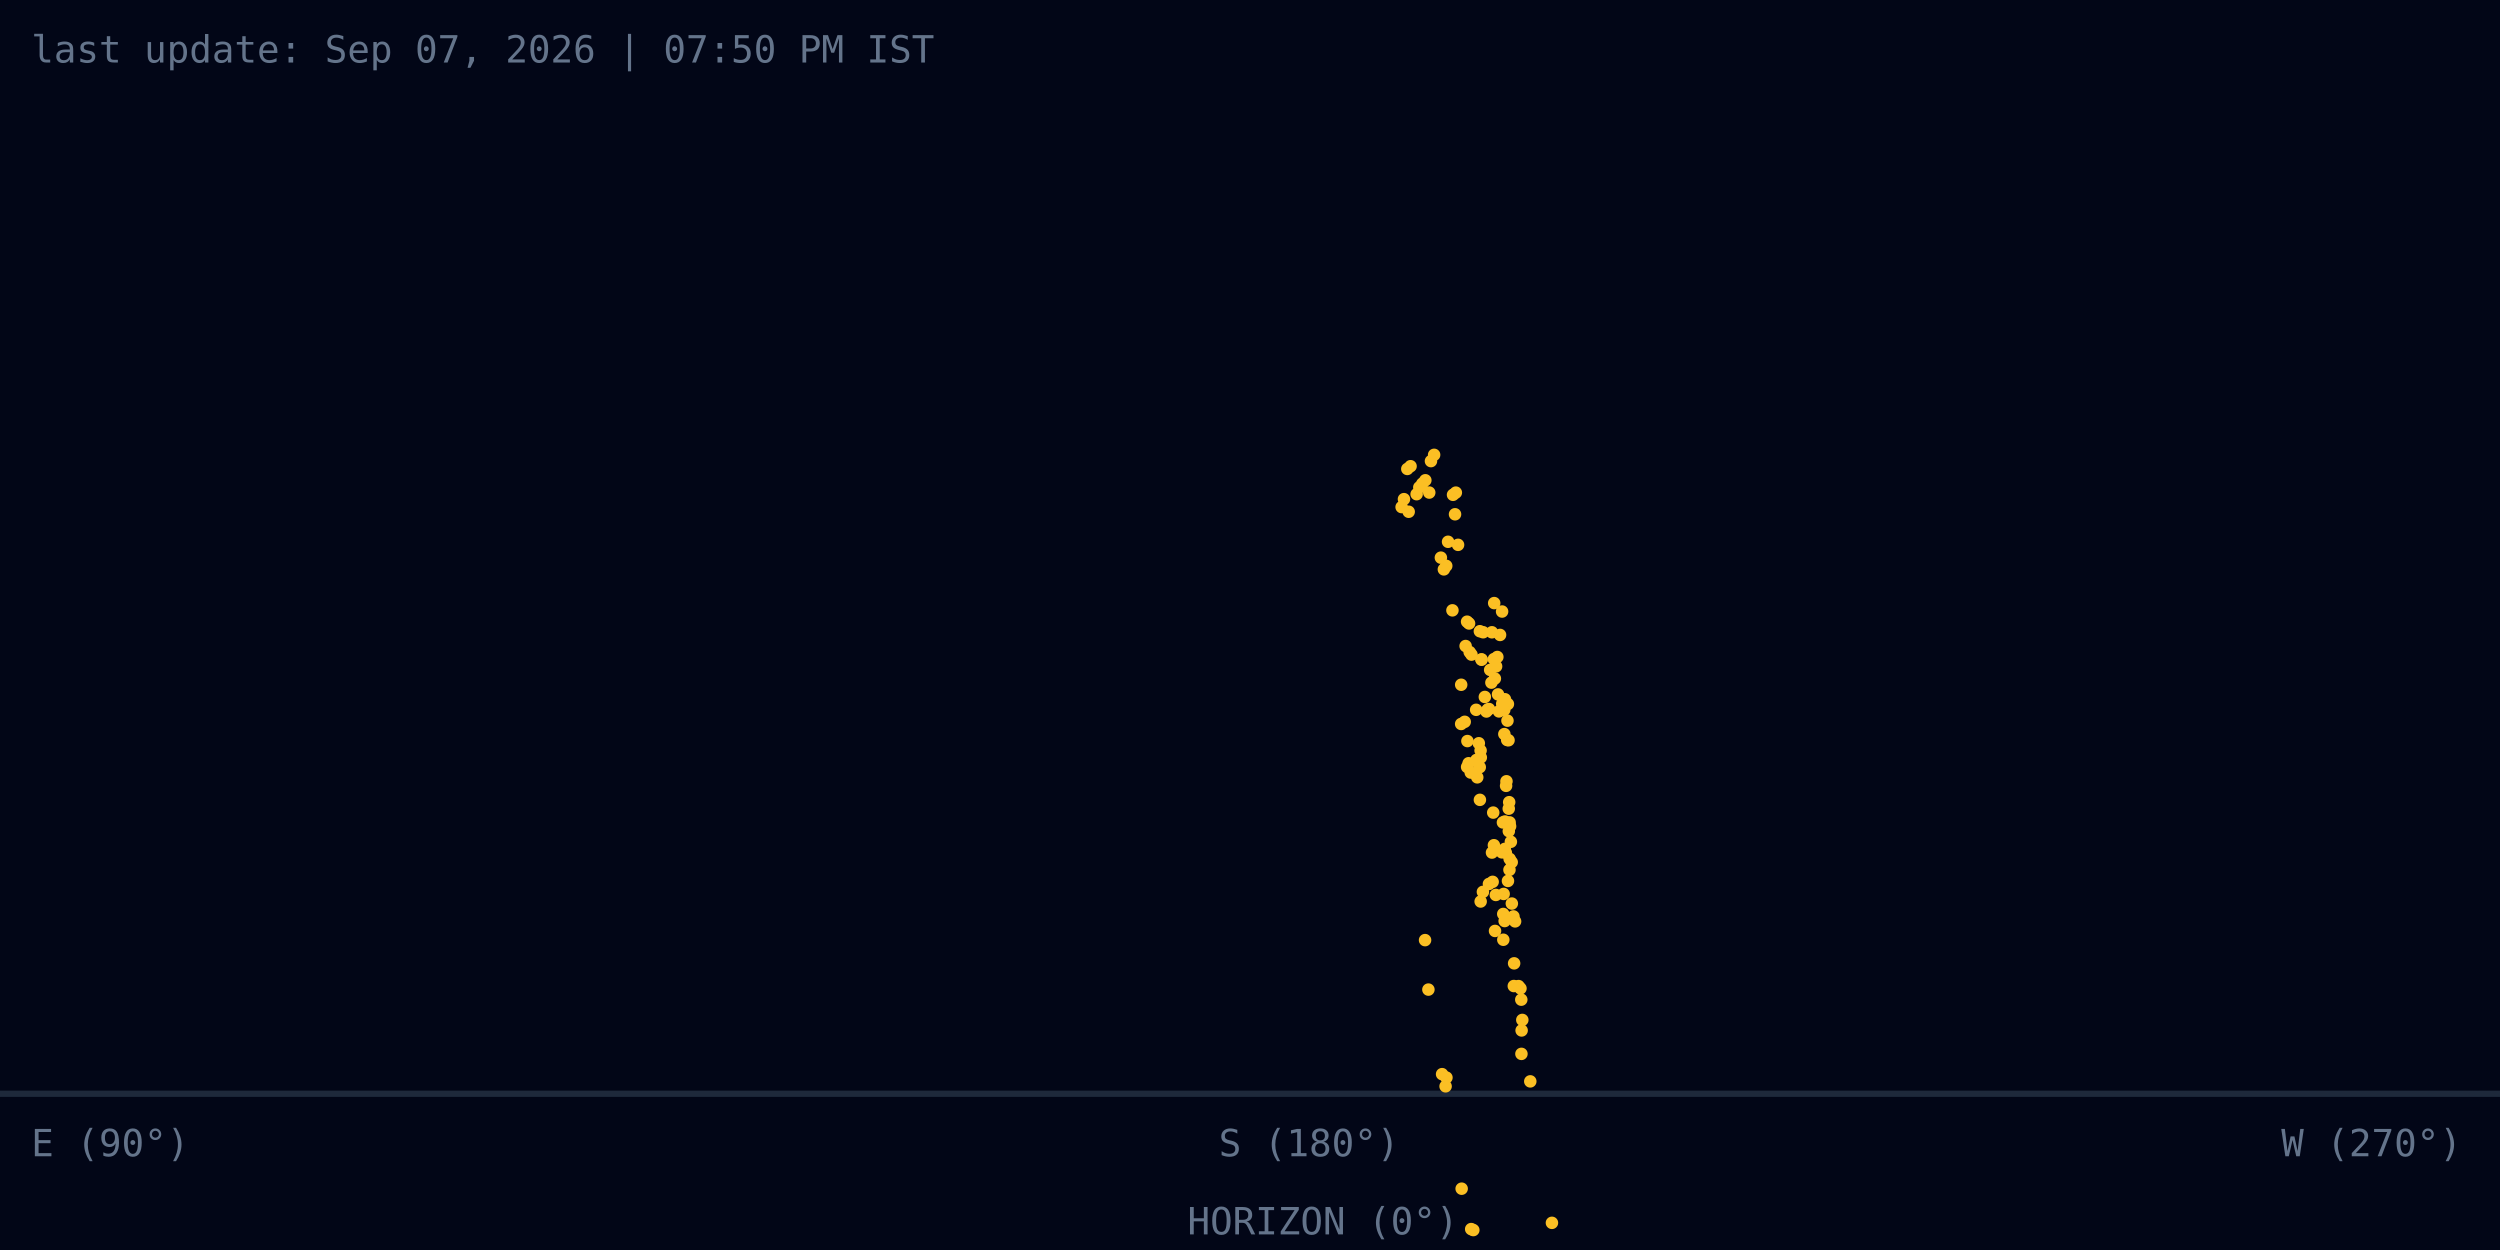
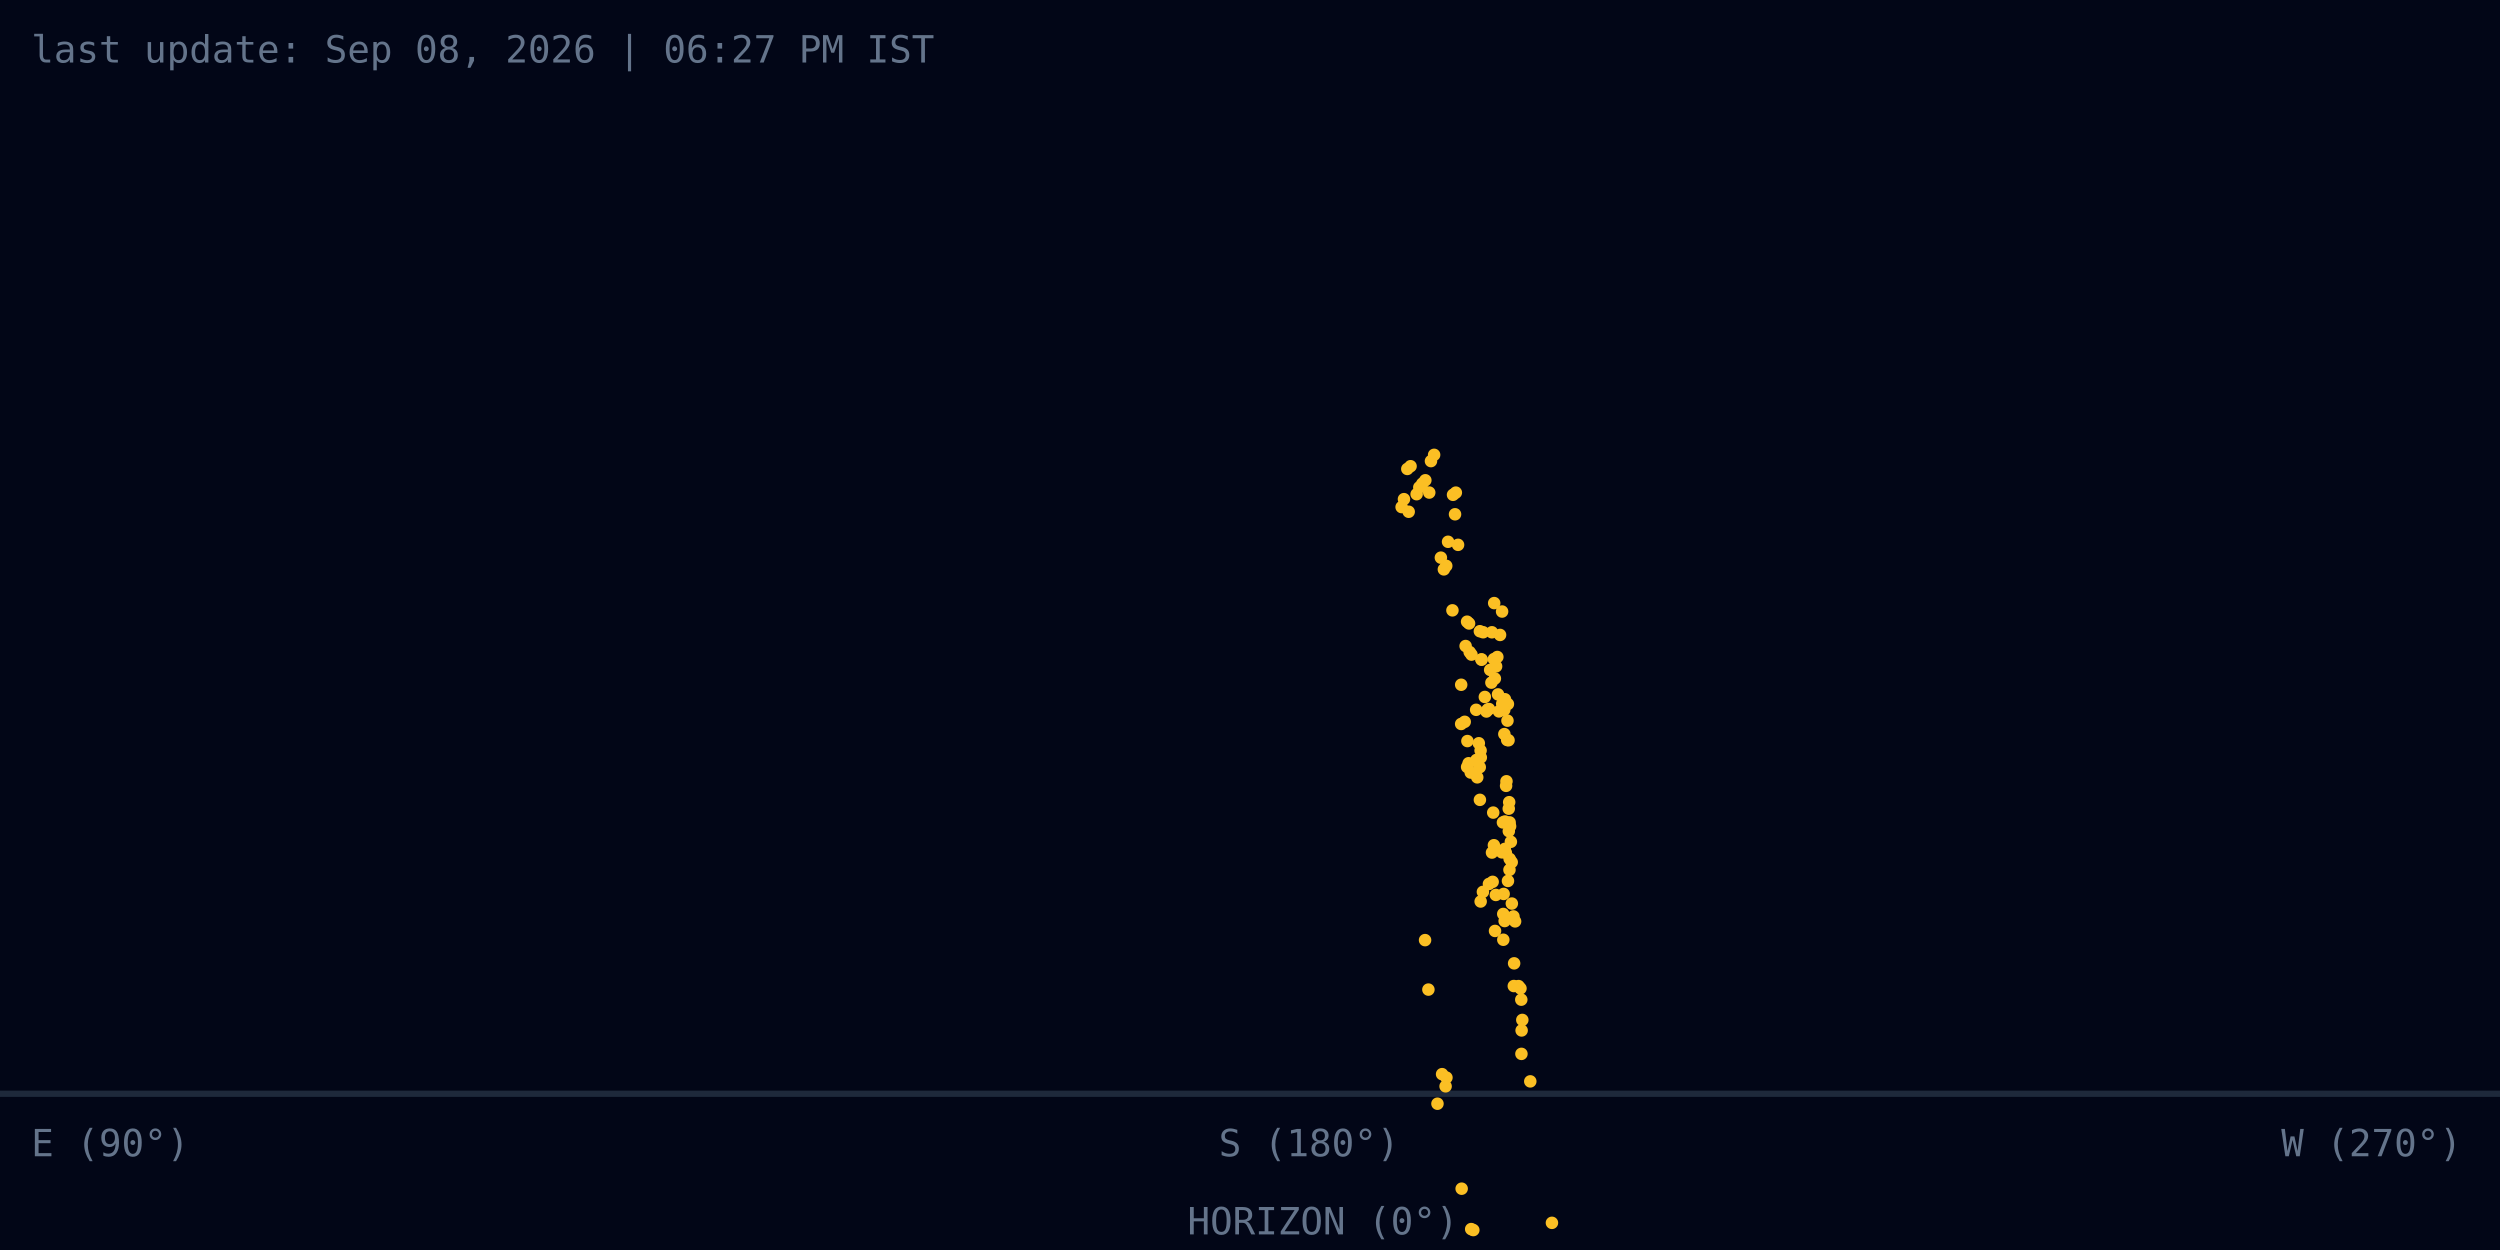
<svg xmlns="http://www.w3.org/2000/svg" width="800" height="400" viewBox="0 0 800 400">
  <rect width="800" height="400" fill="#020617" />
-   <text id="last-update" x="10" y="20" fill="#64748b" font-family="monospace">last update: Sep 07, 2026 | 07:50 PM IST</text>
+   <text id="last-update" x="10" y="20" fill="#64748b" font-family="monospace">last update: Sep 08, 2026 | 06:27 PM IST</text>
  <line x1="0" y1="350" x2="800" y2="350" stroke="#1e293b" stroke-width="2" />
  <text x="380" y="395" fill="#64748b" font-size="12" font-family="monospace">HORIZON (0°)</text>
  <text x="730" y="370" fill="#64748b" font-size="12" font-family="monospace">W (270°)</text>
  <text x="390" y="370" fill="#64748b" font-size="12" font-family="monospace">S (180°)</text>
  <text x="10" y="370" fill="#64748b" font-size="12" font-family="monospace">E (90°)</text>
  <g id="analemma-points">
    <circle cx=" 465.61" cy=" 164.57" r="2" fill="#fbbf24">
 </circle>
    <circle cx=" 467.57" cy=" 231.67" r="2" fill="#fbbf24">
 </circle>
    <circle cx=" 467.58" cy=" 219.12" r="2" fill="#fbbf24">
 </circle>
    <circle cx=" 468.71" cy=" 230.98" r="2" fill="#fbbf24">
 </circle>
    <circle cx=" 469.57" cy=" 237.14" r="2" fill="#fbbf24">
 </circle>
    <circle cx=" 469.00" cy=" 206.73" r="2" fill="#fbbf24">
 </circle>
    <circle cx=" 469.47" cy=" 198.94" r="2" fill="#fbbf24">
 </circle>
    <circle cx=" 470.10" cy=" 199.51" r="2" fill="#fbbf24">
 </circle>
    <circle cx=" 474.53" cy=" 285.41" r="2" fill="#fbbf24">
 </circle>
    <circle cx=" 472.47" cy=" 243.18" r="2" fill="#fbbf24">
 </circle>
    <circle cx=" 473.57" cy=" 255.95" r="2" fill="#fbbf24">
 </circle>
    <circle cx=" 473.22" cy=" 237.84" r="2" fill="#fbbf24">
 </circle>
    <circle cx=" 473.79" cy=" 240.17" r="2" fill="#fbbf24">
 </circle>
    <circle cx=" 473.56" cy=" 201.99" r="2" fill="#fbbf24">
 </circle>
    <circle cx=" 474.09" cy=" 210.99" r="2" fill="#fbbf24">
 </circle>
    <circle cx=" 478.41" cy=" 297.90" r="2" fill="#fbbf24">
 </circle>
    <circle cx=" 477.65" cy=" 282.19" r="2" fill="#fbbf24">
 </circle>
    <circle cx=" 477.44" cy=" 272.82" r="2" fill="#fbbf24">
 </circle>
    <circle cx=" 478.67" cy=" 286.38" r="2" fill="#fbbf24">
 </circle>
    <circle cx=" 478.05" cy=" 270.47" r="2" fill="#fbbf24">
 </circle>
    <circle cx=" 476.85" cy=" 214.37" r="2" fill="#fbbf24">
 </circle>
    <circle cx=" 477.25" cy=" 218.44" r="2" fill="#fbbf24">
 </circle>
    <circle cx=" 481.06" cy=" 300.72" r="2" fill="#fbbf24">
 </circle>
    <circle cx=" 481.04" cy=" 292.47" r="2" fill="#fbbf24">
 </circle>
    <circle cx=" 481.49" cy=" 294.73" r="2" fill="#fbbf24">
 </circle>
    <circle cx=" 481.17" cy=" 286.06" r="2" fill="#fbbf24">
 </circle>
    <circle cx=" 479.37" cy=" 222.21" r="2" fill="#fbbf24">
 </circle>
    <circle cx=" 479.67" cy=" 227.65" r="2" fill="#fbbf24">
 </circle>
    <circle cx=" 498.29" cy=" 411.31" r="2" fill="#fbbf24">
 </circle>
    <circle cx=" 498.34" cy=" 411.53" r="2" fill="#fbbf24">
 </circle>
    <circle cx=" 484.42" cy=" 315.53" r="2" fill="#fbbf24">
 </circle>
    <circle cx=" 486.86" cy=" 337.24" r="2" fill="#fbbf24">
 </circle>
    <circle cx=" 481.87" cy=" 272.88" r="2" fill="#fbbf24">
 </circle>
    <circle cx=" 482.55" cy=" 281.90" r="2" fill="#fbbf24">
 </circle>
    <circle cx=" 481.19" cy=" 226.61" r="2" fill="#fbbf24">
 </circle>
    <circle cx=" 481.39" cy=" 234.91" r="2" fill="#fbbf24">
 </circle>
    <circle cx=" 486.92" cy=" 329.74" r="2" fill="#fbbf24">
 </circle>
    <circle cx=" 483.03" cy=" 278.36" r="2" fill="#fbbf24">
 </circle>
    <circle cx=" 483.79" cy=" 289.14" r="2" fill="#fbbf24">
 </circle>
    <circle cx=" 485.93" cy=" 315.55" r="2" fill="#fbbf24">
 </circle>
    <circle cx=" 484.30" cy=" 293.26" r="2" fill="#fbbf24">
 </circle>
    <circle cx=" 482.30" cy=" 236.80" r="2" fill="#fbbf24">
 </circle>
    <circle cx=" 482.80" cy=" 258.78" r="2" fill="#fbbf24">
 </circle>
    <circle cx=" 501.22" cy=" 413.90" r="2" fill="#fbbf24">
 </circle>
    <circle cx=" 489.69" cy=" 346.04" r="2" fill="#fbbf24">
 </circle>
    <circle cx=" 486.81" cy=" 319.89" r="2" fill="#fbbf24">
 </circle>
    <circle cx=" 484.83" cy=" 294.84" r="2" fill="#fbbf24">
 </circle>
    <circle cx=" 486.55" cy=" 316.29" r="2" fill="#fbbf24">
 </circle>
    <circle cx=" 482.73" cy=" 236.88" r="2" fill="#fbbf24">
 </circle>
    <circle cx=" 483.48" cy=" 269.37" r="2" fill="#fbbf24">
 </circle>
    <circle cx=" 496.62" cy=" 391.31" r="2" fill="#fbbf24">
 </circle>
    <circle cx=" 483.75" cy=" 275.90" r="2" fill="#fbbf24">
 </circle>
    <circle cx=" 483.23" cy=" 264.40" r="2" fill="#fbbf24">
 </circle>
    <circle cx=" 482.94" cy=" 256.70" r="2" fill="#fbbf24">
 </circle>
    <circle cx=" 483.08" cy=" 263.17" r="2" fill="#fbbf24">
 </circle>
    <circle cx=" 482.53" cy=" 225.29" r="2" fill="#fbbf24">
 </circle>
    <circle cx=" 482.39" cy=" 230.61" r="2" fill="#fbbf24">
 </circle>
    <circle cx=" 487.14" cy=" 326.38" r="2" fill="#fbbf24">
 </circle>
    <circle cx=" 482.82" cy=" 265.96" r="2" fill="#fbbf24">
 </circle>
    <circle cx=" 483.09" cy=" 274.84" r="2" fill="#fbbf24">
 </circle>
    <circle cx=" 482.07" cy=" 250.01" r="2" fill="#fbbf24">
 </circle>
    <circle cx=" 481.95" cy=" 251.47" r="2" fill="#fbbf24">
 </circle>
    <circle cx=" 481.58" cy=" 223.76" r="2" fill="#fbbf24">
 </circle>
    <circle cx=" 481.36" cy=" 227.15" r="2" fill="#fbbf24">
 </circle>
    <circle cx=" 484.52" cy=" 308.27" r="2" fill="#fbbf24">
 </circle>
    <circle cx=" 481.59" cy=" 262.88" r="2" fill="#fbbf24">
 </circle>
    <circle cx=" 480.71" cy=" 225.23" r="2" fill="#fbbf24">
 </circle>
    <circle cx=" 481.54" cy=" 271.65" r="2" fill="#fbbf24">
 </circle>
    <circle cx=" 480.94" cy=" 263.18" r="2" fill="#fbbf24">
 </circle>
    <circle cx=" 480.67" cy=" 195.69" r="2" fill="#fbbf24">
 </circle>
    <circle cx=" 480.02" cy=" 203.18" r="2" fill="#fbbf24">
 </circle>
    <circle cx=" 480.62" cy=" 272.75" r="2" fill="#fbbf24">
 </circle>
    <circle cx=" 479.15" cy=" 210.24" r="2" fill="#fbbf24">
 </circle>
    <circle cx=" 478.75" cy=" 213.23" r="2" fill="#fbbf24">
 </circle>
    <circle cx=" 478.36" cy=" 217.14" r="2" fill="#fbbf24">
 </circle>
    <circle cx=" 478.05" cy=" 210.91" r="2" fill="#fbbf24">
 </circle>
    <circle cx=" 478.14" cy=" 192.99" r="2" fill="#fbbf24">
 </circle>
    <circle cx=" 477.41" cy=" 202.33" r="2" fill="#fbbf24">
 </circle>
    <circle cx=" 477.83" cy=" 260.03" r="2" fill="#fbbf24">
 </circle>
    <circle cx=" 476.48" cy=" 226.89" r="2" fill="#fbbf24">
 </circle>
    <circle cx=" 476.07" cy=" 227.06" r="2" fill="#fbbf24">
 </circle>
    <circle cx=" 475.66" cy=" 227.68" r="2" fill="#fbbf24">
 </circle>
    <circle cx=" 475.15" cy=" 223.03" r="2" fill="#fbbf24">
 </circle>
    <circle cx=" 474.61" cy=" 202.32" r="2" fill="#fbbf24">
 </circle>
    <circle cx=" 474.09" cy=" 211.11" r="2" fill="#fbbf24">
 </circle>
    <circle cx=" 476.46" cy=" 282.87" r="2" fill="#fbbf24">
 </circle>
    <circle cx=" 473.86" cy=" 242.39" r="2" fill="#fbbf24">
 </circle>
    <circle cx=" 473.52" cy=" 245.50" r="2" fill="#fbbf24">
 </circle>
    <circle cx=" 472.37" cy=" 227.14" r="2" fill="#fbbf24">
 </circle>
    <circle cx=" 472.72" cy=" 248.75" r="2" fill="#fbbf24">
 </circle>
    <circle cx=" 470.88" cy=" 209.48" r="2" fill="#fbbf24">
 </circle>
    <circle cx=" 470.29" cy=" 208.66" r="2" fill="#fbbf24">
 </circle>
    <circle cx=" 473.81" cy=" 288.48" r="2" fill="#fbbf24">
 </circle>
    <circle cx=" 470.64" cy=" 247.22" r="2" fill="#fbbf24">
 </circle>
    <circle cx=" 469.96" cy=" 244.24" r="2" fill="#fbbf24">
 </circle>
    <circle cx=" 469.48" cy=" 245.43" r="2" fill="#fbbf24">
 </circle>
    <circle cx=" 466.58" cy=" 174.35" r="2" fill="#fbbf24">
 </circle>
    <circle cx=" 465.87" cy=" 157.64" r="2" fill="#fbbf24">
 </circle>
    <circle cx=" 464.97" cy=" 158.34" r="2" fill="#fbbf24">
 </circle>
    <circle cx=" 464.78" cy=" 195.31" r="2" fill="#fbbf24">
 </circle>
    <circle cx=" 463.38" cy=" 173.37" r="2" fill="#fbbf24">
 </circle>
    <circle cx=" 462.80" cy=" 181.08" r="2" fill="#fbbf24">
 </circle>
    <circle cx=" 462.04" cy=" 182.20" r="2" fill="#fbbf24">
 </circle>
    <circle cx=" 461.08" cy=" 178.45" r="2" fill="#fbbf24">
 </circle>
    <circle cx=" 458.92" cy=" 145.55" r="2" fill="#fbbf24">
 </circle>
    <circle cx=" 457.91" cy=" 147.55" r="2" fill="#fbbf24">
 </circle>
    <circle cx=" 457.36" cy=" 157.62" r="2" fill="#fbbf24">
 </circle>
    <circle cx=" 456.11" cy=" 153.69" r="2" fill="#fbbf24">
 </circle>
    <circle cx=" 455.13" cy=" 154.77" r="2" fill="#fbbf24">
 </circle>
    <circle cx=" 454.18" cy=" 155.94" r="2" fill="#fbbf24">
 </circle>
    <circle cx=" 453.32" cy=" 158.14" r="2" fill="#fbbf24">
 </circle>
    <circle cx=" 451.38" cy=" 149.19" r="2" fill="#fbbf24">
 </circle>
    <circle cx=" 450.34" cy=" 150.06" r="2" fill="#fbbf24">
 </circle>
    <circle cx=" 450.78" cy=" 163.76" r="2" fill="#fbbf24">
 </circle>
    <circle cx=" 449.27" cy=" 159.73" r="2" fill="#fbbf24">
 </circle>
    <circle cx=" 448.52" cy=" 162.26" r="2" fill="#fbbf24">
 </circle>
    <circle cx=" 20.26" cy=" 571.97" r="2" fill="#fbbf24">
 </circle>
    <circle cx=" 74.33" cy=" 546.37" r="2" fill="#fbbf24">
 </circle>
    <circle cx=" 471.46" cy=" 393.62" r="2" fill="#fbbf24">
 </circle>
    <circle cx=" 470.78" cy=" 393.31" r="2" fill="#fbbf24">
 </circle>
    <circle cx=" 495.37" cy=" 503.27" r="2" fill="#fbbf24">
 </circle>
    <circle cx=" 467.73" cy=" 380.38" r="2" fill="#fbbf24">
 </circle>
    <circle cx=" 462.86" cy=" 344.83" r="2" fill="#fbbf24">
 </circle>
    <circle cx=" 462.59" cy=" 347.62" r="2" fill="#fbbf24">
 </circle>
    <circle cx=" 461.47" cy=" 343.73" r="2" fill="#fbbf24">
 </circle>
    <circle cx=" 456.02" cy=" 300.84" r="2" fill="#fbbf24">
 </circle>
    <circle cx=" 457.09" cy=" 316.67" r="2" fill="#fbbf24">
 </circle>
    <circle cx=" 469.47" cy=" 420.03" r="2" fill="#fbbf24">
 </circle>
+     <circle cx=" 459.99" cy=" 353.19" r="2" fill="#fbbf24">
+  </circle>
  </g>
</svg>
